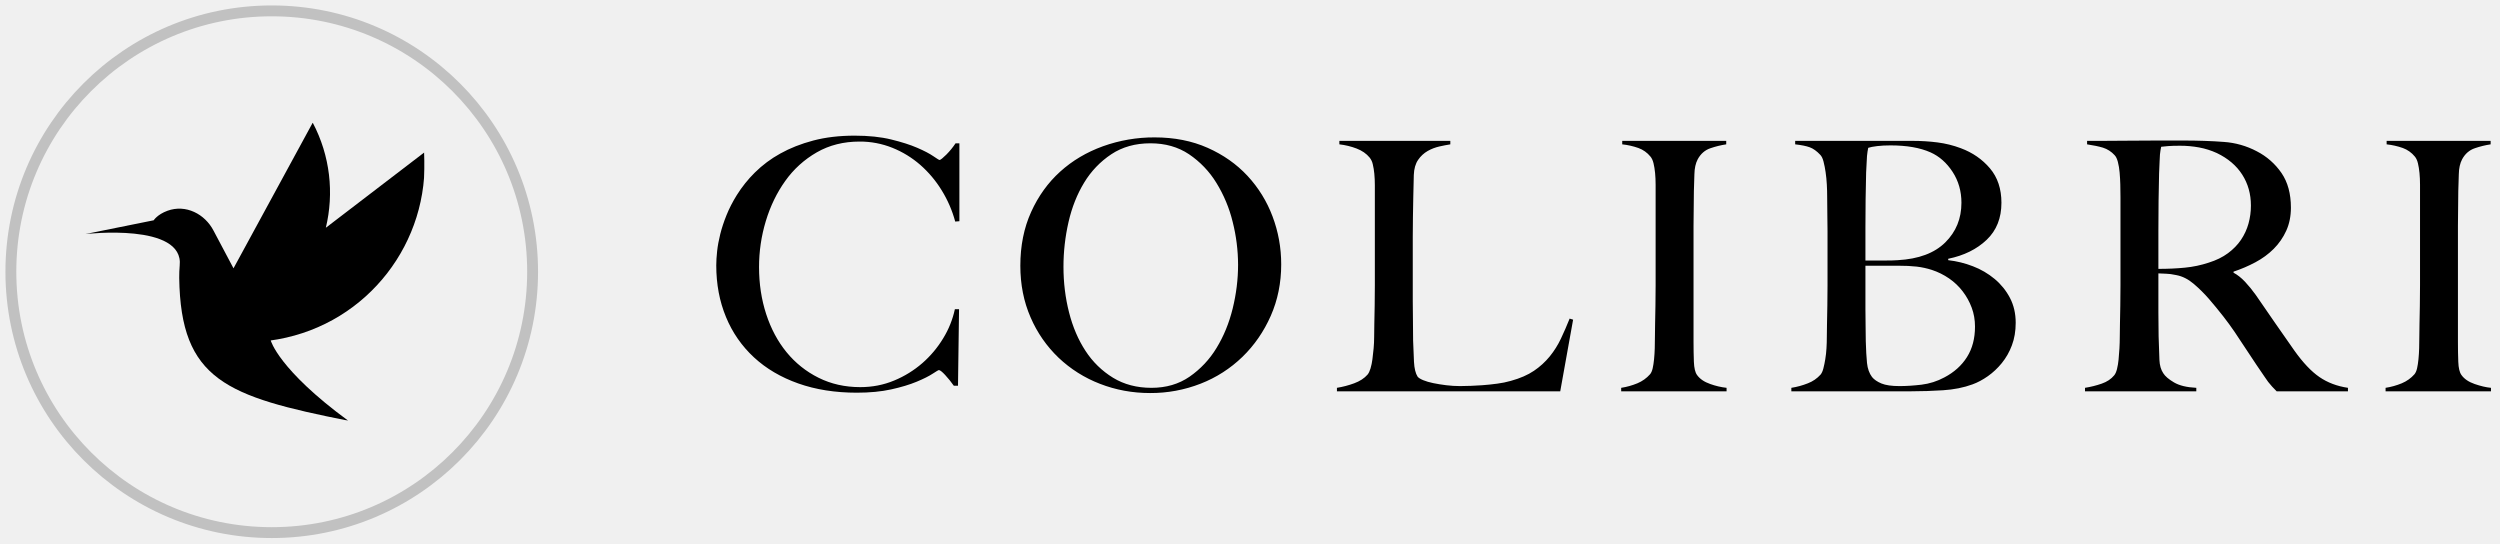
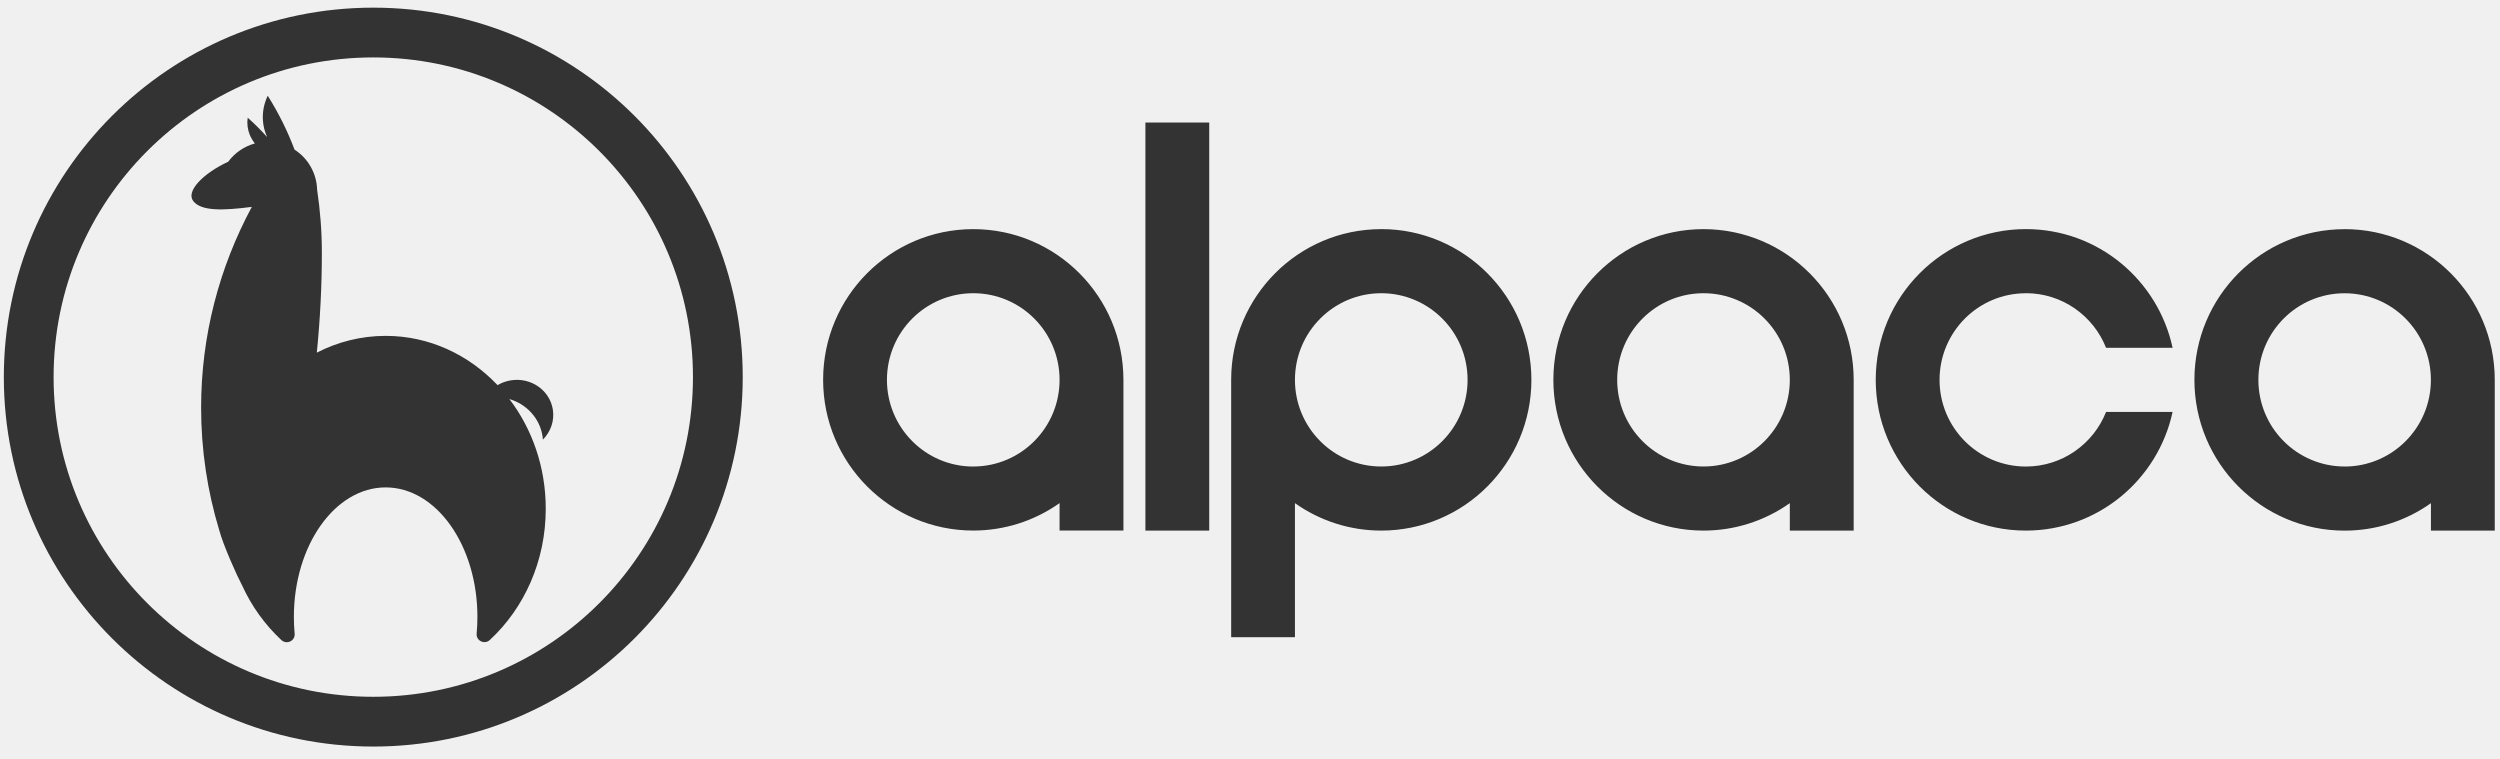
- <svg xmlns="http://www.w3.org/2000/svg" xmlns:xlink="http://www.w3.org/1999/xlink" width="230" height="50" viewBox="0 0 230 50">
-   <defs>
-     <path id="a" d="M0 0h31.204v27.42H0z" />
-   </defs>
-   <g fill="none" fill-rule="evenodd">
-     <path fill="#000" fill-rule="nonzero" d="M88.264 20.352l-.384.032a10.811 10.811 0 0 0-1.248-2.88 10.213 10.213 0 0 0-1.968-2.336 8.983 8.983 0 0 0-2.56-1.568 7.987 7.987 0 0 0-3.024-.576c-1.472 0-2.784.33-3.936.992a9.087 9.087 0 0 0-2.896 2.624c-.779 1.088-1.376 2.32-1.792 3.696a14.572 14.572 0 0 0-.624 4.24c0 1.536.219 2.976.656 4.32.437 1.344 1.061 2.512 1.872 3.504a8.897 8.897 0 0 0 2.944 2.352c1.152.576 2.432.864 3.84.864 1.11 0 2.15-.203 3.12-.608a9.436 9.436 0 0 0 2.592-1.6 9.65 9.65 0 0 0 1.92-2.288 8.514 8.514 0 0 0 1.072-2.672h.384l-.096 7.04h-.384a9.54 9.54 0 0 0-.8-.992c-.277-.299-.47-.448-.576-.448-.043 0-.235.112-.576.336-.341.224-.832.47-1.472.736-.64.267-1.419.501-2.336.704-.917.203-1.973.304-3.168.304-1.984 0-3.776-.283-5.376-.848-1.6-.565-2.96-1.365-4.08-2.4a10.426 10.426 0 0 1-2.576-3.712c-.597-1.44-.896-3.024-.896-4.752 0-.384.027-.821.08-1.312.053-.49.15-1.013.288-1.568.139-.555.33-1.136.576-1.744.245-.608.56-1.221.944-1.84a11.482 11.482 0 0 1 1.664-2.08 10.591 10.591 0 0 1 2.336-1.744c.896-.501 1.91-.901 3.04-1.2 1.13-.299 2.4-.448 3.808-.448 1.28 0 2.4.117 3.36.352s1.76.49 2.4.768c.64.277 1.13.533 1.472.768.341.235.533.352.576.352.043 0 .123-.048.24-.144a5.29 5.29 0 0 0 .384-.352 6.911 6.911 0 0 0 .848-1.04h.352v7.168zm29.607 3.968c0 1.707-.32 3.285-.96 4.736-.64 1.45-1.51 2.71-2.608 3.776a11.511 11.511 0 0 1-3.84 2.464 12.581 12.581 0 0 1-4.656.864c-1.621 0-3.157-.283-4.608-.848a11.548 11.548 0 0 1-3.808-2.4 11.306 11.306 0 0 1-2.576-3.712c-.63-1.44-.944-3.024-.944-4.752 0-1.835.33-3.483.992-4.944.661-1.461 1.552-2.699 2.672-3.712 1.12-1.013 2.432-1.792 3.936-2.336a13.862 13.862 0 0 1 4.752-.816c1.813 0 3.44.32 4.88.96 1.44.64 2.661 1.499 3.664 2.576a11.278 11.278 0 0 1 2.304 3.728c.533 1.408.8 2.88.8 4.416zm-3.968.032a16.18 16.18 0 0 0-.496-3.936 12.463 12.463 0 0 0-1.504-3.6 8.568 8.568 0 0 0-2.512-2.624c-1.003-.672-2.187-1.008-3.552-1.008-1.387 0-2.587.336-3.6 1.008a8.22 8.22 0 0 0-2.496 2.608c-.65 1.067-1.13 2.277-1.44 3.632a18.413 18.413 0 0 0-.464 4.112c0 1.45.17 2.848.512 4.192.341 1.344.848 2.528 1.52 3.552a7.958 7.958 0 0 0 2.528 2.464c1.013.619 2.192.928 3.536.928 1.344 0 2.512-.341 3.504-1.024a8.65 8.65 0 0 0 2.48-2.64c.661-1.077 1.157-2.288 1.488-3.632.33-1.344.496-2.688.496-4.032zm30.823 5.056L143.542 36h-20.544v-.32a8.463 8.463 0 0 0 1.584-.416c.523-.192.934-.459 1.232-.8.107-.128.198-.315.272-.56a5.25 5.25 0 0 0 .176-.848c.043-.32.08-.656.112-1.008s.048-.699.048-1.04c0-.299.006-.704.016-1.216s.022-1.072.032-1.68c.01-.608.016-1.232.016-1.872v-9.184c0-.384-.016-.741-.048-1.072a6.062 6.062 0 0 0-.144-.88 1.469 1.469 0 0 0-.288-.608c-.298-.363-.698-.64-1.2-.832a6.49 6.49 0 0 0-1.584-.384v-.32h10.208v.32a16.17 16.17 0 0 0-.992.192 3.959 3.959 0 0 0-1.088.416 2.662 2.662 0 0 0-.88.816c-.245.352-.378.816-.4 1.392-.021.747-.037 1.43-.048 2.048l-.032 1.824c-.01.597-.016 1.216-.016 1.856v5.824c0 .555.006 1.125.016 1.712s.016 1.243.016 1.968c.022.683.048 1.333.08 1.952s.144 1.077.336 1.376c.086.107.256.213.512.32.256.107.566.197.928.272.363.075.758.139 1.184.192.427.053.854.08 1.28.08a32.03 32.03 0 0 0 2.048-.08c.448-.032.907-.08 1.376-.144a8.54 8.54 0 0 0 1.248-.256c.854-.235 1.563-.544 2.128-.928a6.69 6.69 0 0 0 1.456-1.328 8.075 8.075 0 0 0 1.024-1.632c.278-.587.544-1.2.8-1.84l.32.096zM158.846 36h-9.697v-.32a6.498 6.498 0 0 0 1.488-.416 3.17 3.17 0 0 0 1.168-.832c.107-.128.187-.31.24-.544.054-.235.096-.512.128-.832.032-.32.054-.656.064-1.008a33.3 33.3 0 0 0 .016-1.04c0-.299.006-.704.016-1.216.011-.512.022-1.072.032-1.68.011-.608.016-1.232.016-1.872v-9.248c0-.384-.016-.741-.048-1.072-.032-.33-.08-.63-.144-.896-.064-.267-.16-.475-.288-.624a2.535 2.535 0 0 0-1.104-.784 6.5 6.5 0 0 0-1.488-.336v-.32h9.568v.32a8.285 8.285 0 0 0-1.44.352c-.512.17-.906.512-1.184 1.024-.192.363-.293.821-.304 1.376a58.74 58.74 0 0 1-.048 1.568c0 .533-.005 1.061-.016 1.584-.01.523-.016 1.05-.016 1.584v10.72c0 .619.011 1.216.032 1.792.022.576.118.981.288 1.216.256.363.662.64 1.216.832a6.53 6.53 0 0 0 1.504.352V36zm26.598-6.304c0 .768-.117 1.461-.352 2.08a5.805 5.805 0 0 1-.928 1.632c-.384.47-.81.87-1.28 1.2-.469.33-.938.581-1.408.752-.81.299-1.717.48-2.72.544a45.744 45.744 0 0 1-2.912.096h-11.04v-.32a7.099 7.099 0 0 0 1.52-.416 3 3 0 0 0 1.168-.8c.107-.128.192-.315.256-.56a9.58 9.58 0 0 0 .176-.848 9.44 9.44 0 0 0 .112-1.008c.022-.352.032-.699.032-1.04 0-.299.006-.704.016-1.216.011-.512.022-1.072.032-1.68.011-.608.016-1.232.016-1.872v-4.96c0-.47-.005-.95-.016-1.44-.01-.49-.016-1.056-.016-1.696 0-.384-.01-.773-.032-1.168a12.417 12.417 0 0 0-.112-1.136 9.313 9.313 0 0 0-.192-.976c-.074-.288-.176-.496-.304-.624-.32-.341-.64-.57-.96-.688-.32-.117-.768-.208-1.344-.272v-.32h10.784c.811 0 1.584.048 2.32.144a9.562 9.562 0 0 1 2.128.528c1.088.405 1.984 1.024 2.688 1.856.704.832 1.056 1.888 1.056 3.168 0 1.408-.453 2.544-1.36 3.408-.906.864-2.085 1.445-3.536 1.744v.128a9.078 9.078 0 0 1 2.272.56 7.04 7.04 0 0 1 2 1.168 5.704 5.704 0 0 1 1.408 1.744c.352.672.528 1.435.528 2.288zm-4.992-11.04c0-1.067-.272-2.016-.816-2.848-.544-.832-1.22-1.43-2.032-1.792-.96-.427-2.186-.64-3.68-.64-.448 0-.853.021-1.216.064-.362.043-.64.096-.832.16a11.16 11.16 0 0 1-.064.352c-.02.107-.037.24-.048.4-.01.16-.02.357-.032.592-.01.235-.026.544-.048.928a148.86 148.86 0 0 0-.048 2.464c-.01.896-.016 1.75-.016 2.56v3.072h1.792c.491 0 .886-.01 1.184-.032 1.92-.107 3.376-.65 4.368-1.632.992-.981 1.488-2.197 1.488-3.648zm1.248 11.392c0-.619-.1-1.2-.304-1.744a5.758 5.758 0 0 0-.832-1.504 5.485 5.485 0 0 0-1.248-1.184 6.27 6.27 0 0 0-1.584-.784 7.41 7.41 0 0 0-1.392-.304 14.2 14.2 0 0 0-1.616-.08h-3.104v4c0 .597.006 1.147.016 1.648.011.501.016.933.016 1.296.022.81.06 1.477.112 2 .054.523.208.955.464 1.296.192.235.48.432.864.592.384.16.94.24 1.664.24.62 0 1.291-.043 2.016-.128a5.957 5.957 0 0 0 2.112-.672c.896-.47 1.59-1.093 2.08-1.872.491-.779.736-1.712.736-2.8zM216.012 36h-6.56a11.33 11.33 0 0 1-.416-.432 6.25 6.25 0 0 1-.688-.896 49.12 49.12 0 0 0-.752-1.104 82.535 82.535 0 0 1-1.072-1.616 67.51 67.51 0 0 0-.944-1.424 28.18 28.18 0 0 0-1.04-1.424 44.505 44.505 0 0 0-1.328-1.616 13.11 13.11 0 0 0-1.392-1.376c-.502-.427-1.03-.693-1.584-.8-.406-.085-.715-.128-.928-.128-.192 0-.438-.01-.736-.032v3.616a87.842 87.842 0 0 0 .096 4.352c.02.49.138.896.352 1.216.17.277.5.56.992.848.49.288 1.173.453 2.048.496V36h-10.24v-.32a8.988 8.988 0 0 0 1.536-.384c.49-.17.874-.427 1.152-.768.106-.128.192-.32.256-.576a6.07 6.07 0 0 0 .144-.864c.032-.32.058-.661.08-1.024.02-.363.032-.715.032-1.056 0-.299.005-.704.016-1.216l.032-1.68c.01-.608.016-1.232.016-1.872v-8.096c0-.384-.006-.773-.016-1.168a17.903 17.903 0 0 0-.064-1.12 6 6 0 0 0-.16-.96c-.075-.288-.176-.496-.304-.624a2.404 2.404 0 0 0-1.072-.688c-.395-.117-.88-.219-1.456-.304v-.32h1.312c.725 0 1.546-.005 2.464-.016.917-.01 1.834-.016 2.752-.016h2.24c1.429 0 2.698.043 3.808.128a7.6 7.6 0 0 1 3.04.864 6.155 6.155 0 0 1 2.272 2c.576.843.864 1.904.864 3.184 0 .79-.144 1.499-.432 2.128a5.667 5.667 0 0 1-1.152 1.664c-.48.48-1.04.89-1.68 1.232-.64.341-1.312.63-2.016.864v.096c.362.192.714.47 1.056.832.34.363.672.768.992 1.216a525.868 525.868 0 0 0 3.552 5.12c.789 1.11 1.557 1.92 2.304 2.432.746.512 1.62.843 2.624.992V36zm-8.928-17.088c0-1.067-.267-2.016-.8-2.848-.534-.832-1.312-1.493-2.336-1.984a6.96 6.96 0 0 0-1.616-.512 9.565 9.565 0 0 0-1.776-.16c-.448 0-.811.01-1.088.032-.278.021-.491.043-.64.064-.022.128-.043.24-.064.336a2.602 2.602 0 0 0-.048.368c-.011.15-.022.357-.032.624l-.048 1.136c-.022.747-.038 1.59-.048 2.528a232.08 232.08 0 0 0-.016 2.72v3.52c.874 0 1.69-.037 2.448-.112a10.08 10.08 0 0 0 2.192-.464c.682-.213 1.269-.501 1.76-.864.49-.363.89-.773 1.2-1.232a5.14 5.14 0 0 0 .688-1.488 6.154 6.154 0 0 0 .224-1.664zM229.17 36h-9.696v-.32a6.498 6.498 0 0 0 1.488-.416c.458-.192.848-.47 1.168-.832.106-.128.186-.31.24-.544.053-.235.096-.512.128-.832.032-.32.053-.656.064-1.008.01-.352.016-.699.016-1.04 0-.299.005-.704.016-1.216l.032-1.68c.01-.608.016-1.232.016-1.872v-9.248c0-.384-.016-.741-.048-1.072-.032-.33-.08-.63-.144-.896-.064-.267-.16-.475-.288-.624a2.535 2.535 0 0 0-1.104-.784 6.5 6.5 0 0 0-1.488-.336v-.32h9.568v.32a8.285 8.285 0 0 0-1.44.352c-.512.17-.907.512-1.184 1.024-.192.363-.294.821-.304 1.376a68.563 68.563 0 0 1-.048 1.568c0 .533-.006 1.061-.016 1.584-.011.523-.016 1.05-.016 1.584v10.72c0 .619.01 1.216.032 1.792.021.576.117.981.288 1.216.256.363.661.64 1.216.832.554.192 1.056.31 1.504.352V36z" />
-     <g transform="translate(1 1)">
-       <g transform="translate(6.857 10.286)">
-         <mask id="b" fill="#fff">
-           <use xlink:href="#a" />
-         </mask>
-         <path fill="#000" d="M31.168 2.745L22.12 9.668c.765-3.18.405-6.62-1.206-9.668l-7.289 13.399-1.834-3.46c-.797-1.542-2.561-2.45-4.24-1.835-.933.341-1.267.876-1.267.876L0 10.247s9.12-1.068 8.674 2.916c-.028.368-.049.74-.043 1.116.133 9.404 4.36 10.916 15.548 13.14-6.428-4.715-7.129-7.384-7.129-7.384.22-.03.438-.065.658-.104 8.296-1.48 14.008-8.969 13.46-17.186" mask="url(#b)" />
-       </g>
-       <circle cx="24" cy="24" r="24" stroke="#000" opacity=".199" />
-     </g>
-   </g>
+ <svg xmlns="http://www.w3.org/2000/svg" width="653" height="198" viewBox="0 0 653 198">
+   <path fill="#333" d="M529.15 76.6c-12.45 0-22.54 10.12-22.54 22.63 0 12.5 10.1 22.63 22.55 22.63 9.5 0 17.64-5.9 20.95-14.27h17.37c-3.82 17.72-19.52 31-38.32 31-21.66 0-39.22-17.63-39.22-39.37s17.56-39.38 39.22-39.38c18.8 0 34.5 13.28 38.32 31H550.1c-3.3-8.35-11.44-14.26-20.95-14.26zm-274.93 45.26c-12.45 0-22.55-10.13-22.55-22.64s10.1-22.63 22.55-22.63c12.45 0 22.54 10.12 22.54 22.63s-10.1 22.63-22.54 22.63m0-62C232.56 59.85 215 77.47 215 99.2c0 21.75 17.56 39.38 39.22 39.38a38.92 38.92 0 0 0 22.54-7.17v7.17h16.68V99.22c0-21.74-17.56-39.37-39.22-39.37m358.2 62c-12.44 0-22.53-10.12-22.53-22.63S599.97 76.6 612.4 76.6c12.45 0 22.55 10.12 22.55 22.63s-10.1 22.63-22.55 22.63m0-62c-21.66 0-39.22 17.62-39.22 39.36 0 21.75 17.57 39.38 39.23 39.38a38.92 38.92 0 0 0 22.55-7.17v7.17h16.67V99.22c0-21.74-17.56-39.37-39.22-39.37m-167.45 62c-12.45 0-22.55-10.12-22.55-22.63s10.1-22.63 22.55-22.63c12.45 0 22.54 10.12 22.54 22.63s-10.1 22.63-22.54 22.63m0-62c-21.66 0-39.22 17.62-39.22 39.36 0 21.75 17.56 39.38 39.22 39.38a38.92 38.92 0 0 0 22.54-7.17v7.17h16.68V99.22c0-21.74-17.56-39.37-39.22-39.37m-84.18 62c-12.45 0-22.54-10.12-22.54-22.63s10.1-22.63 22.54-22.63c12.46 0 22.55 10.12 22.55 22.63s-10.1 22.63-22.55 22.63m0-62c-21.66 0-39.2 17.62-39.2 39.36v67.23h16.66v-35.02a38.92 38.92 0 0 0 22.54 7.17c21.66 0 39.22-17.63 39.22-39.37s-17.56-39.38-39.22-39.38M299.18 138.6h16.67V32h-16.67z" />
+   <path fill="#333" fill-rule="evenodd" d="M97.5 182c46.12 0 83.5-37.38 83.5-83.5S143.62 15 97.5 15 14 52.38 14 98.5 51.38 182 97.5 182zm0 13C44.2 195 1 151.8 1 98.5S44.2 2 97.5 2 194 45.2 194 98.5 150.8 195 97.5 195z" />
+   <path fill="#333" fill-rule="evenodd" d="M141.7 113.83c.04.34.08.68.1 1 2.02-2.03 3.08-4.9 2.6-7.88-.82-5.05-5.74-8.46-11-7.6a9.85 9.85 0 0 0-3.44 1.25c-7.54-7.96-17.85-12.87-29.23-12.87-6.44 0-12.53 1.58-17.98 4.38a261.4 261.4 0 0 0 1.32-26.07c0-5.6-.43-11.1-1.24-16.5a12.86 12.86 0 0 0-5.9-10.46 77.08 77.08 0 0 0-7-14.07c-.96 2-1.42 4.22-1.25 6.52.1 1.5.5 2.95 1.1 4.28a58.95 58.95 0 0 0-5.08-5.07 8.5 8.5 0 0 0 .53 4.45c.34.83.8 1.6 1.34 2.28a12.9 12.9 0 0 0-6.96 4.77c-6.44 2.98-11.16 7.7-9.12 10.3 2.1 2.65 7.75 2.47 15.28 1.5-8.46 15.76-13.24 33.57-13.24 52.44 0 11.1 1.65 21.8 4.72 31.96 1.07 4 4.6 11.85 5.95 14.4v-.02c2.5 5.53 6.04 10.4 10.3 14.37 1.4 1.28 3.64.2 3.46-1.68a47.43 47.43 0 0 1-.2-4.37c0-18.68 10.73-33.83 23.97-33.83 13.24 0 23.97 15.15 23.97 33.83 0 1.48-.07 2.93-.2 4.36-.17 1.87 2.07 2.95 3.45 1.66 8.94-8.28 14.6-20.56 14.6-34.27 0-10.9-3.56-20.87-9.5-28.66 4.4 1.3 7.88 4.9 8.64 9.6" />
</svg>
